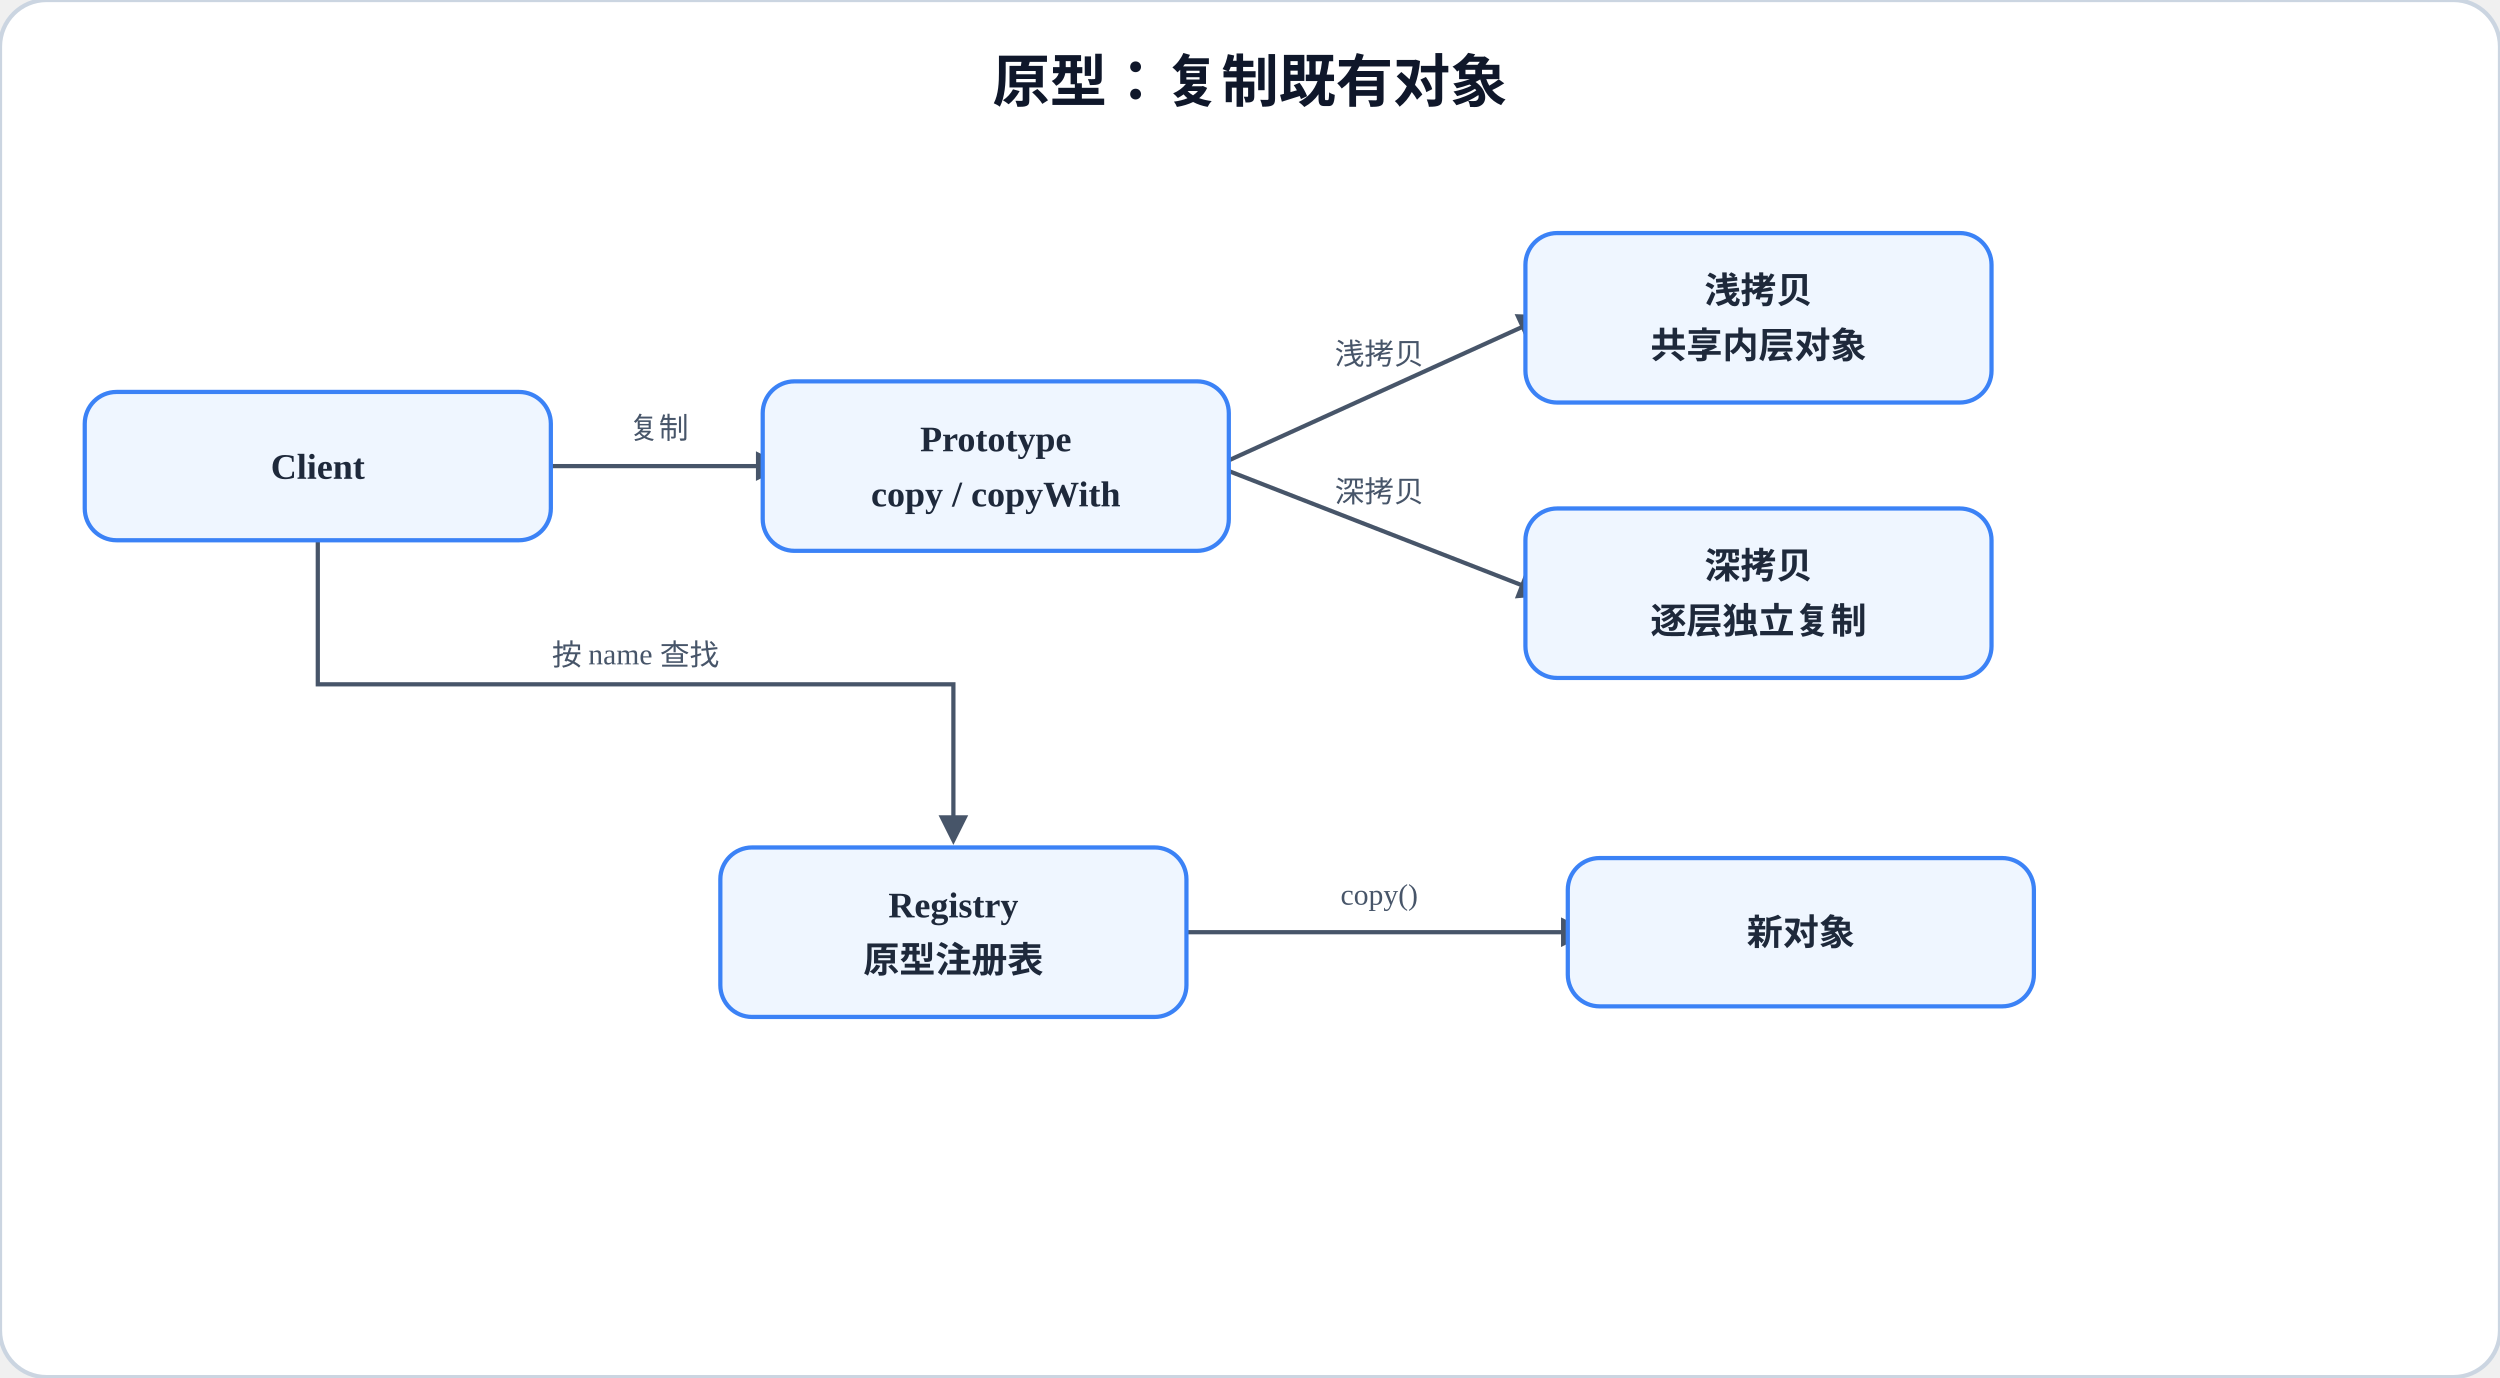
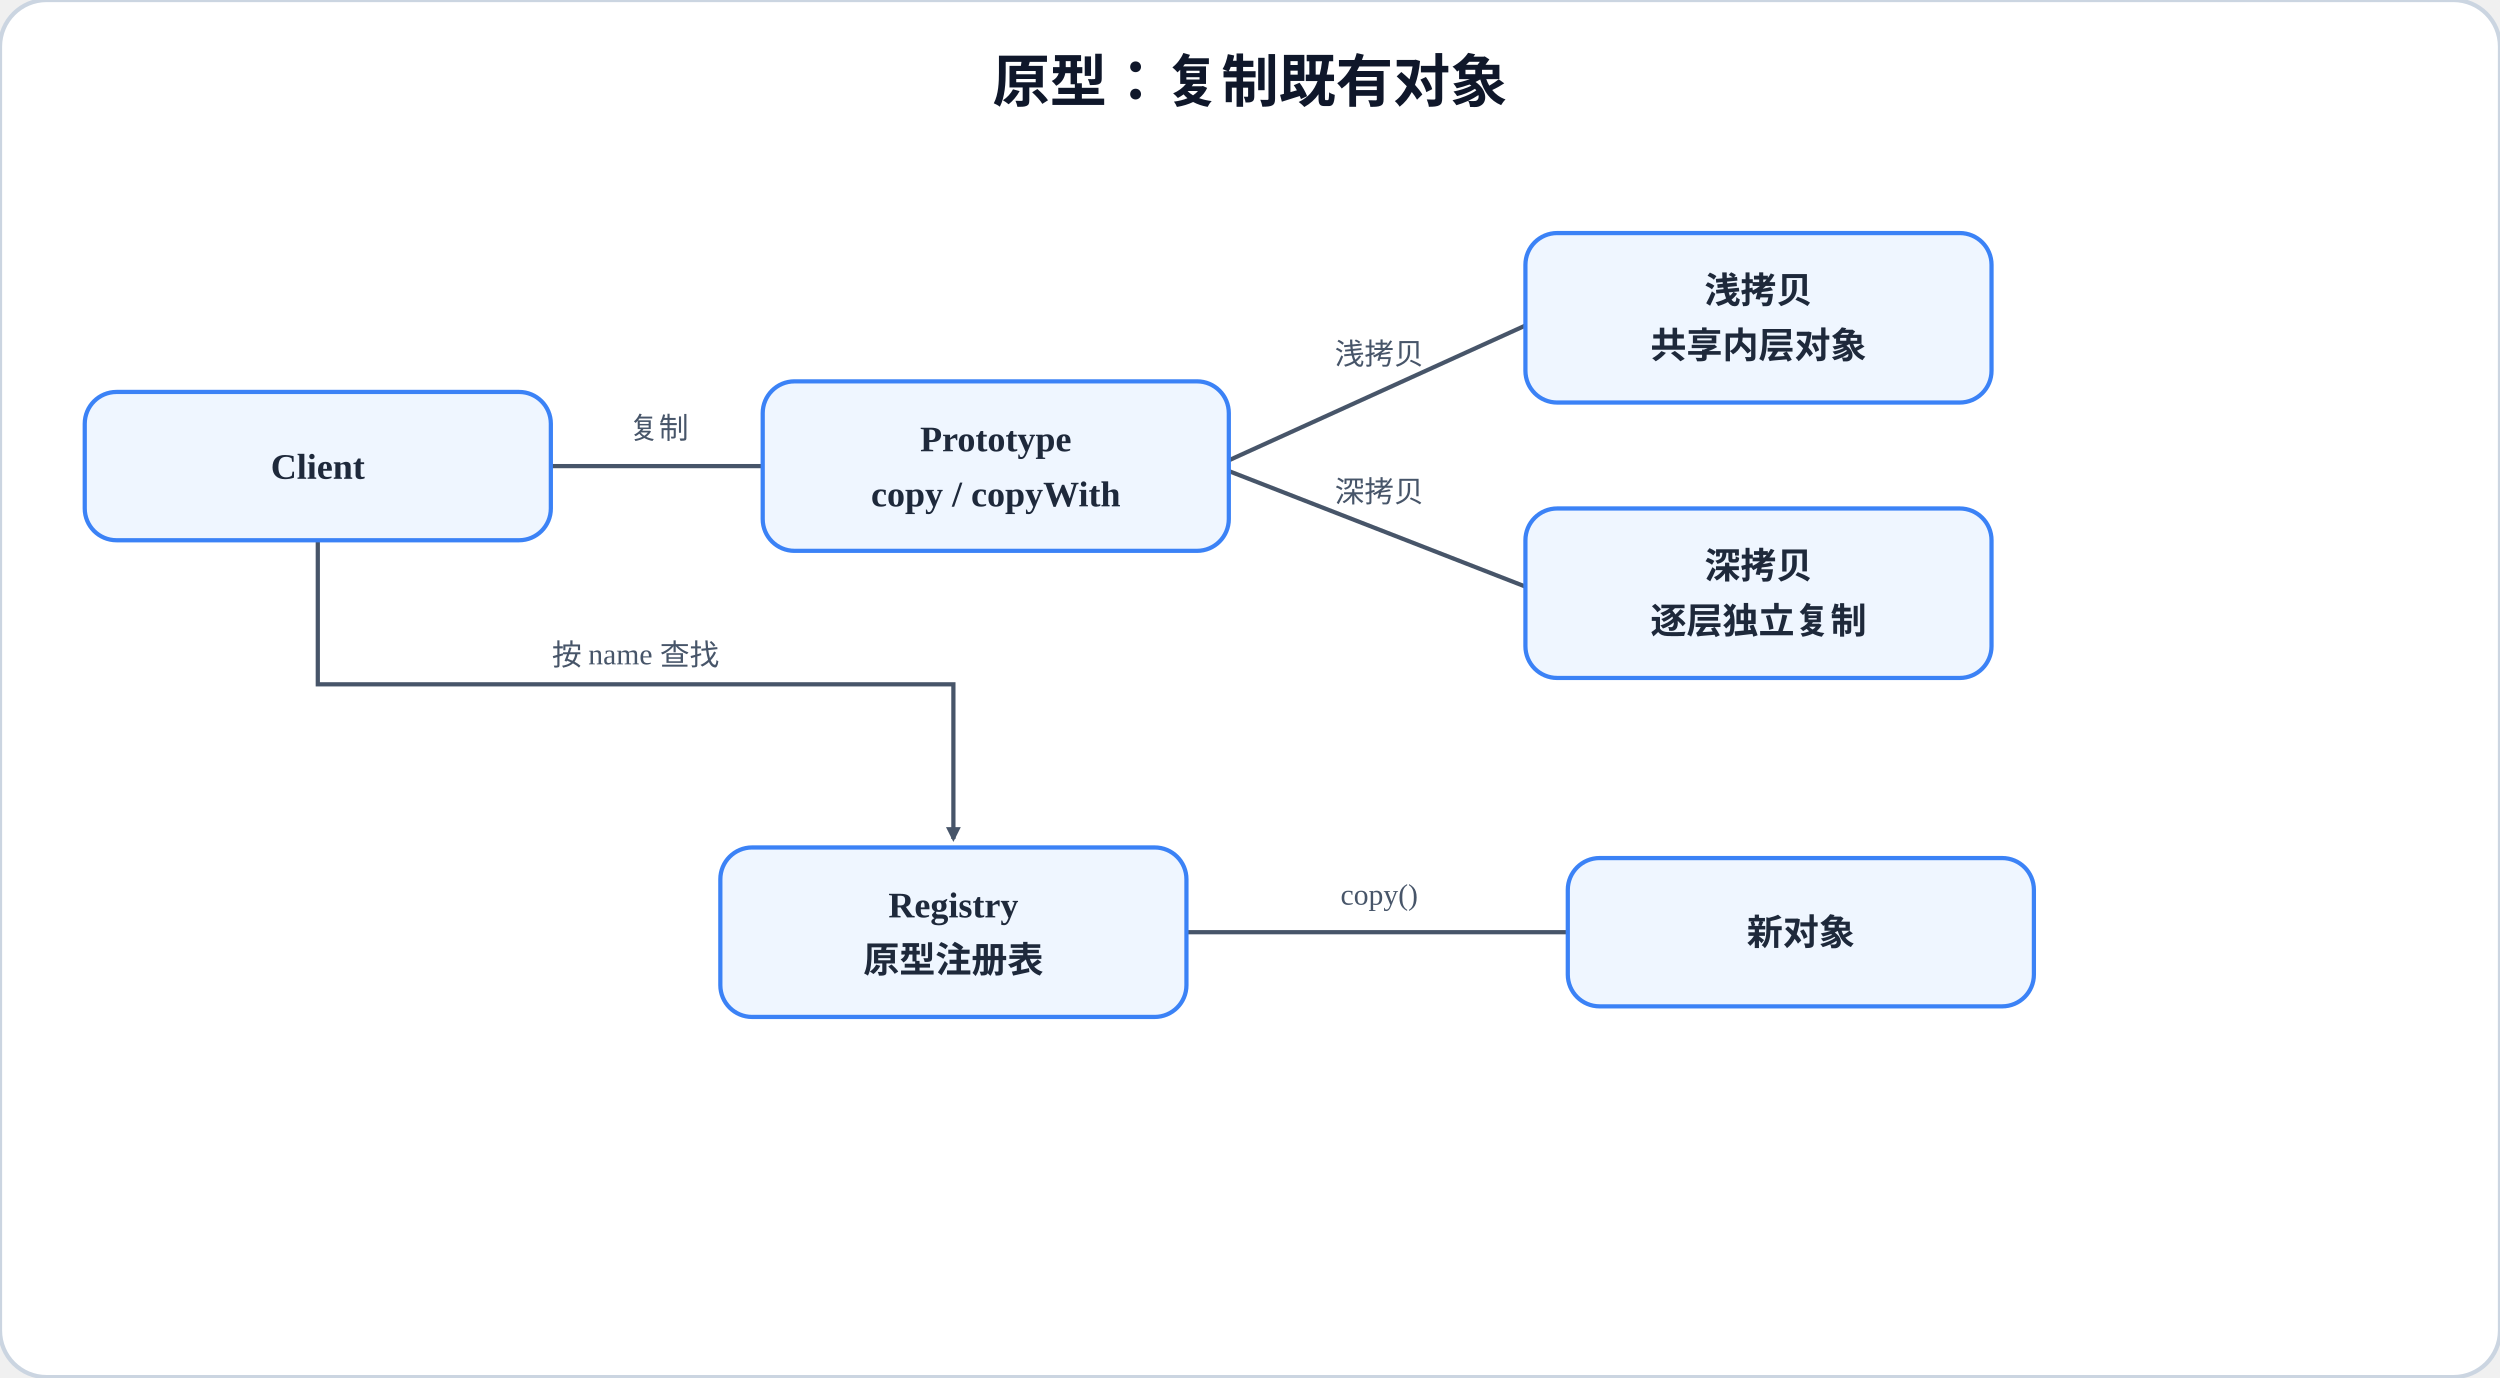
<svg xmlns="http://www.w3.org/2000/svg" width="1180" height="650" viewBox="0 0 1180 650" role="img">
  <defs>
-     <marker id="arrow" viewBox="0 0 10 10" refX="8" refY="5" markerWidth="7" markerHeight="7" orient="auto">
+     <marker id="arrow" viewBox="0 0 10 10" refX="8" refY="5" markerWidth="3.5" markerHeight="3.5" orient="auto">
      <path d="M0 0L10 5L0 10z" fill="#475569" />
    </marker>
  </defs>
  <rect width="100%" height="100%" rx="22" fill="#fff" stroke="#cbd5e1" stroke-width="2" />
  <text x="590" y="48" text-anchor="middle" font-size="27" font-weight="700" fill="#0f172a">原型：复制既有对象</text>
  <path d="M254.0 220 L368.0 220" fill="none" stroke="#475569" stroke-width="2" marker-end="url(#arrow)" />
  <text x="311.0" y="207.0" text-anchor="middle" font-size="14" fill="#475569">复制</text>
  <path d="M574.0 220 L728.0 150" fill="none" stroke="#475569" stroke-width="2" marker-end="url(#arrow)" />
  <text x="651.0" y="172.0" text-anchor="middle" font-size="14" fill="#475569">浅拷贝</text>
  <path d="M574.0 220 L728.0 280" fill="none" stroke="#475569" stroke-width="2" marker-end="url(#arrow)" />
  <text x="651.0" y="237.0" text-anchor="middle" font-size="14" fill="#475569">深拷贝</text>
  <path d="M150 250.0 L150 323.0 L450 323.0 L450 396.0" fill="none" stroke="#475569" stroke-width="2" marker-end="url(#arrow)" />
  <text x="300.0" y="314.0" text-anchor="middle" font-size="14" fill="#475569">按 name 查找</text>
  <path d="M554.0 440 L748.0 440" fill="none" stroke="#475569" stroke-width="2" marker-end="url(#arrow)" />
  <text x="651.0" y="427.0" text-anchor="middle" font-size="14" fill="#475569">copy()</text>
  <rect x="40.0" y="185.0" width="220" height="70" rx="15" fill="#eff6ff" stroke="#3b82f6" stroke-width="2" />
  <text x="150" y="226" text-anchor="middle" font-size="17" font-weight="650" fill="#1e293b">Client</text>
  <rect x="360.0" y="180.0" width="220" height="80" rx="15" fill="#eff6ff" stroke="#3b82f6" stroke-width="2" />
  <text x="470" y="213" text-anchor="middle" font-size="17" font-weight="650" fill="#1e293b">Prototype</text>
  <text x="470" y="239" text-anchor="middle" font-size="17" font-weight="650" fill="#1e293b">copy / copyWith</text>
  <rect x="720.0" y="110.0" width="220" height="80" rx="15" fill="#eff6ff" stroke="#3b82f6" stroke-width="2" />
  <text x="830" y="143" text-anchor="middle" font-size="17" font-weight="650" fill="#1e293b">浅拷贝</text>
  <text x="830" y="169" text-anchor="middle" font-size="17" font-weight="650" fill="#1e293b">共享内层对象</text>
  <rect x="720.0" y="240.0" width="220" height="80" rx="15" fill="#eff6ff" stroke="#3b82f6" stroke-width="2" />
  <text x="830" y="273" text-anchor="middle" font-size="17" font-weight="650" fill="#1e293b">深拷贝</text>
  <text x="830" y="299" text-anchor="middle" font-size="17" font-weight="650" fill="#1e293b">逐层独立复制</text>
  <rect x="340.0" y="400.0" width="220" height="80" rx="15" fill="#eff6ff" stroke="#3b82f6" stroke-width="2" />
  <text x="450" y="433" text-anchor="middle" font-size="17" font-weight="650" fill="#1e293b">Registry</text>
  <text x="450" y="459" text-anchor="middle" font-size="17" font-weight="650" fill="#1e293b">原型注册表</text>
  <rect x="740.0" y="405.0" width="220" height="70" rx="15" fill="#eff6ff" stroke="#3b82f6" stroke-width="2" />
  <text x="850" y="446" text-anchor="middle" font-size="17" font-weight="650" fill="#1e293b">新对象</text>
</svg>
